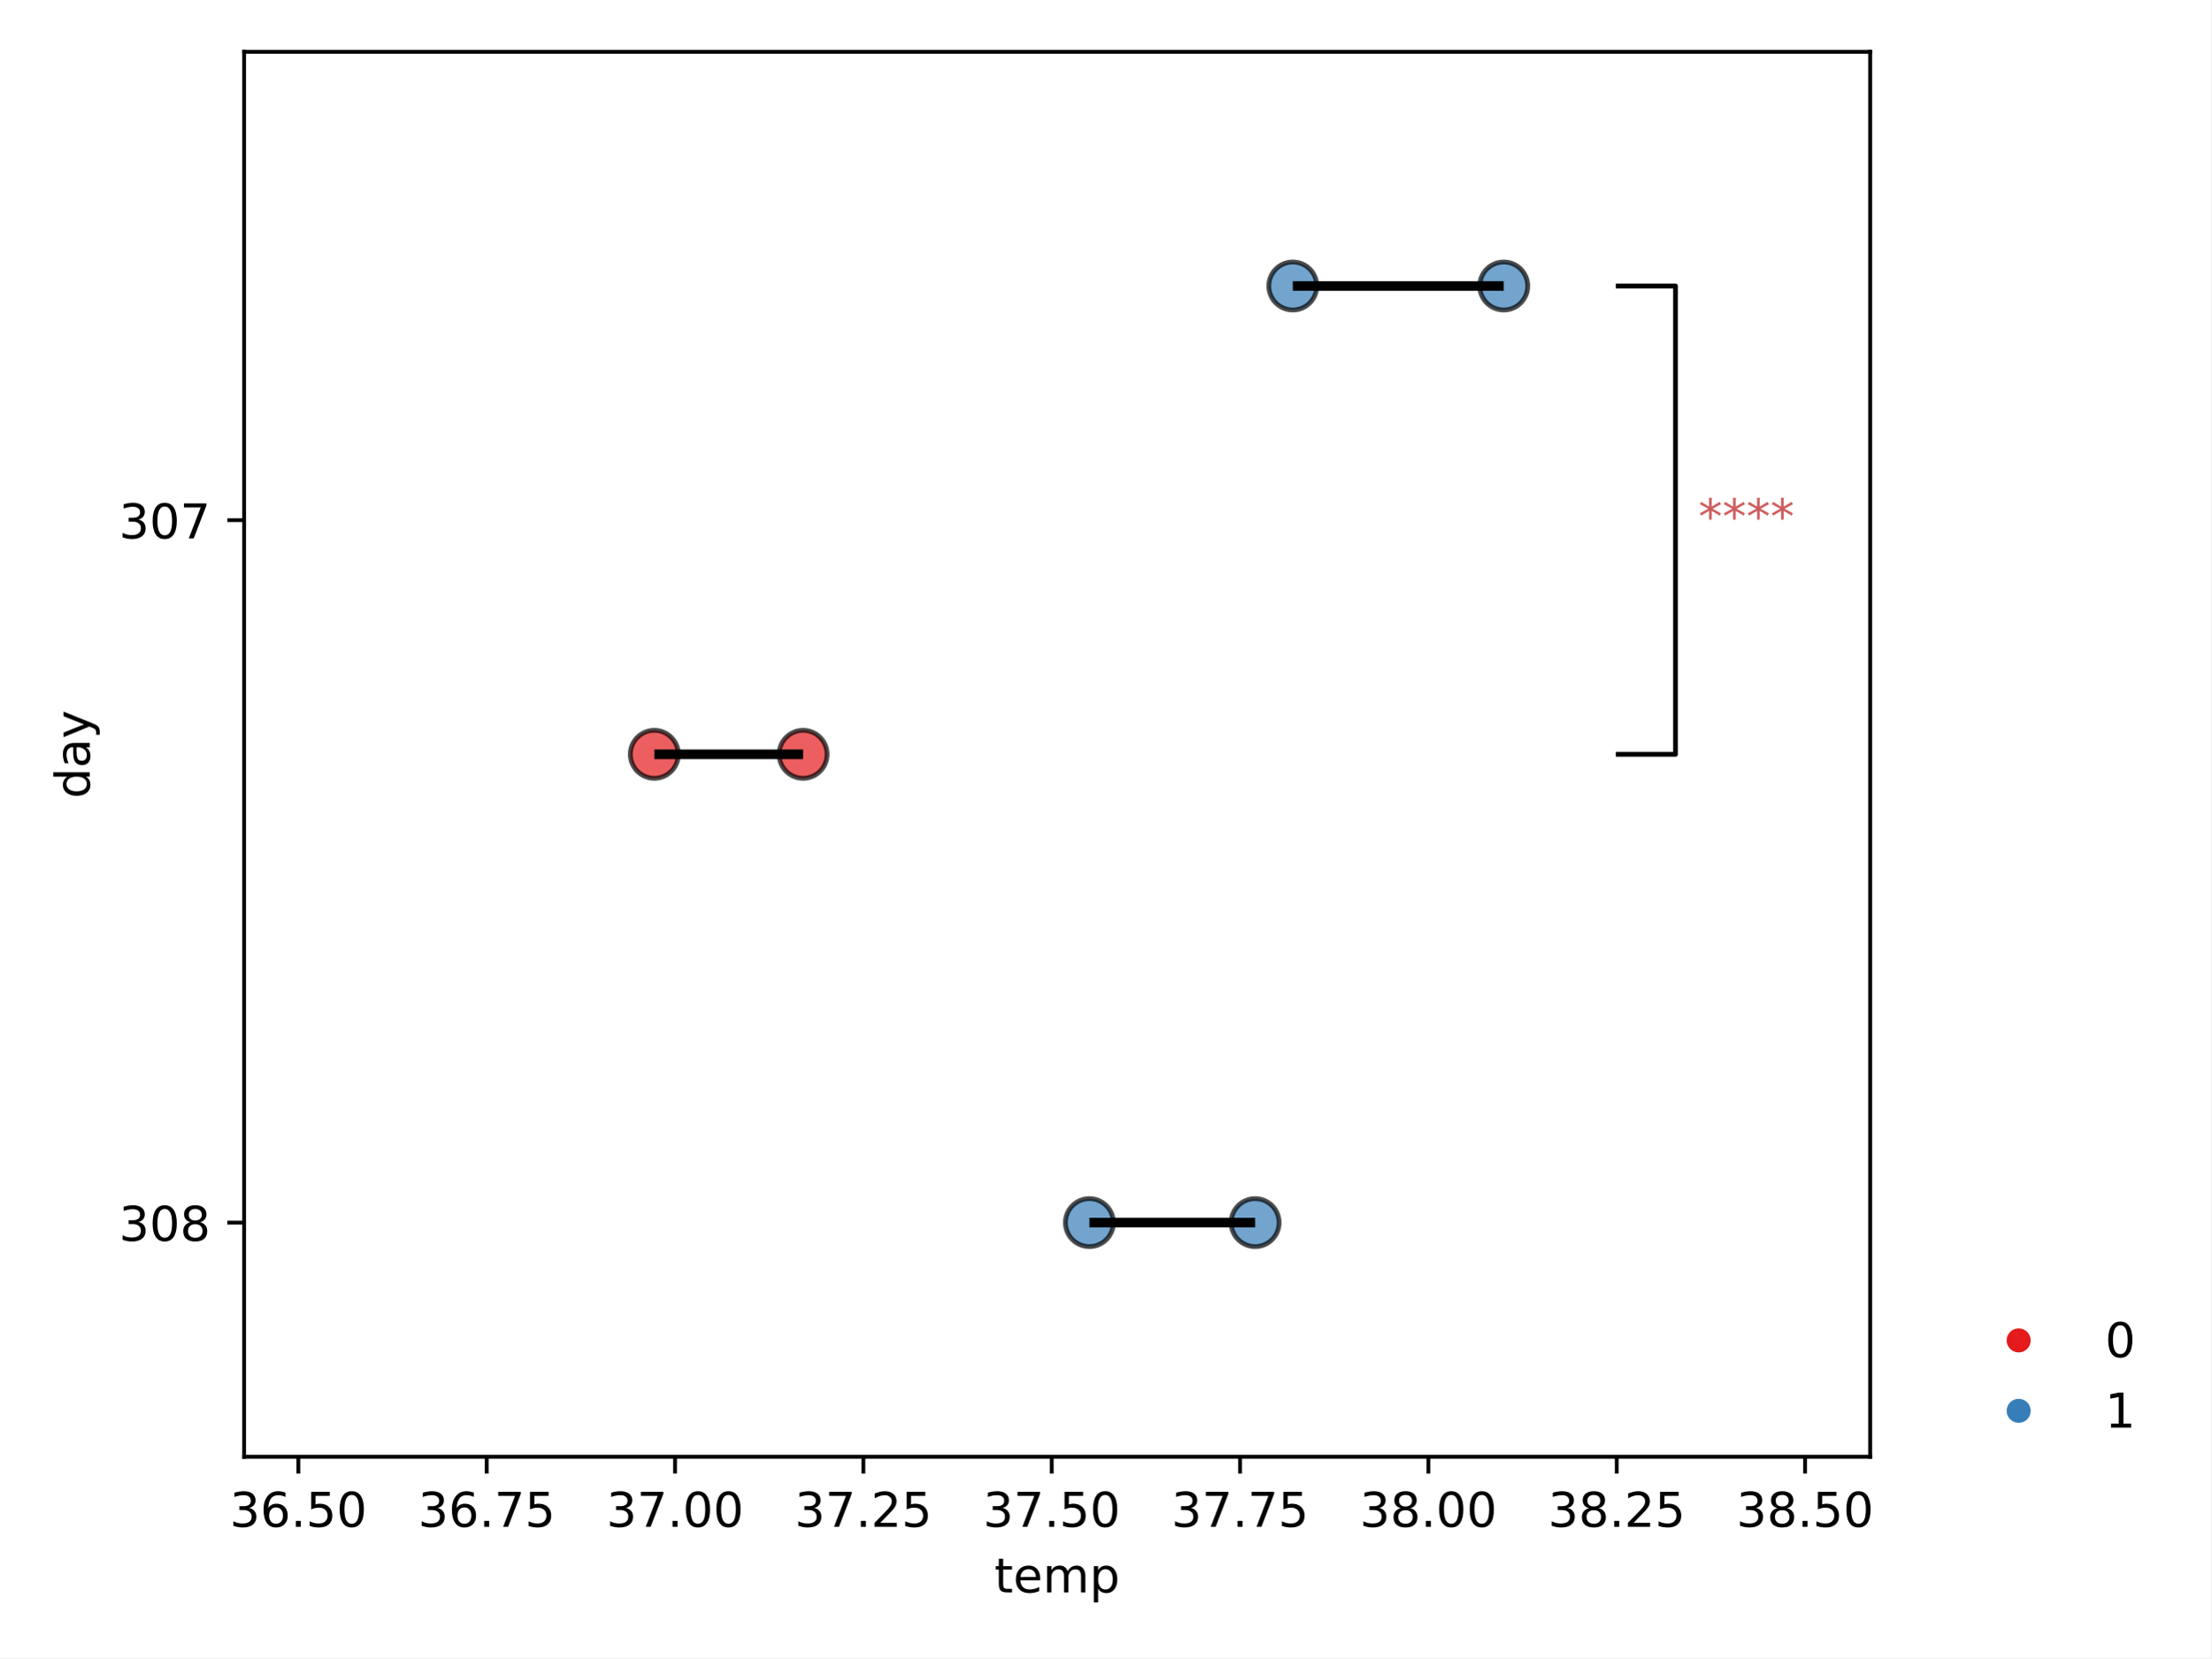
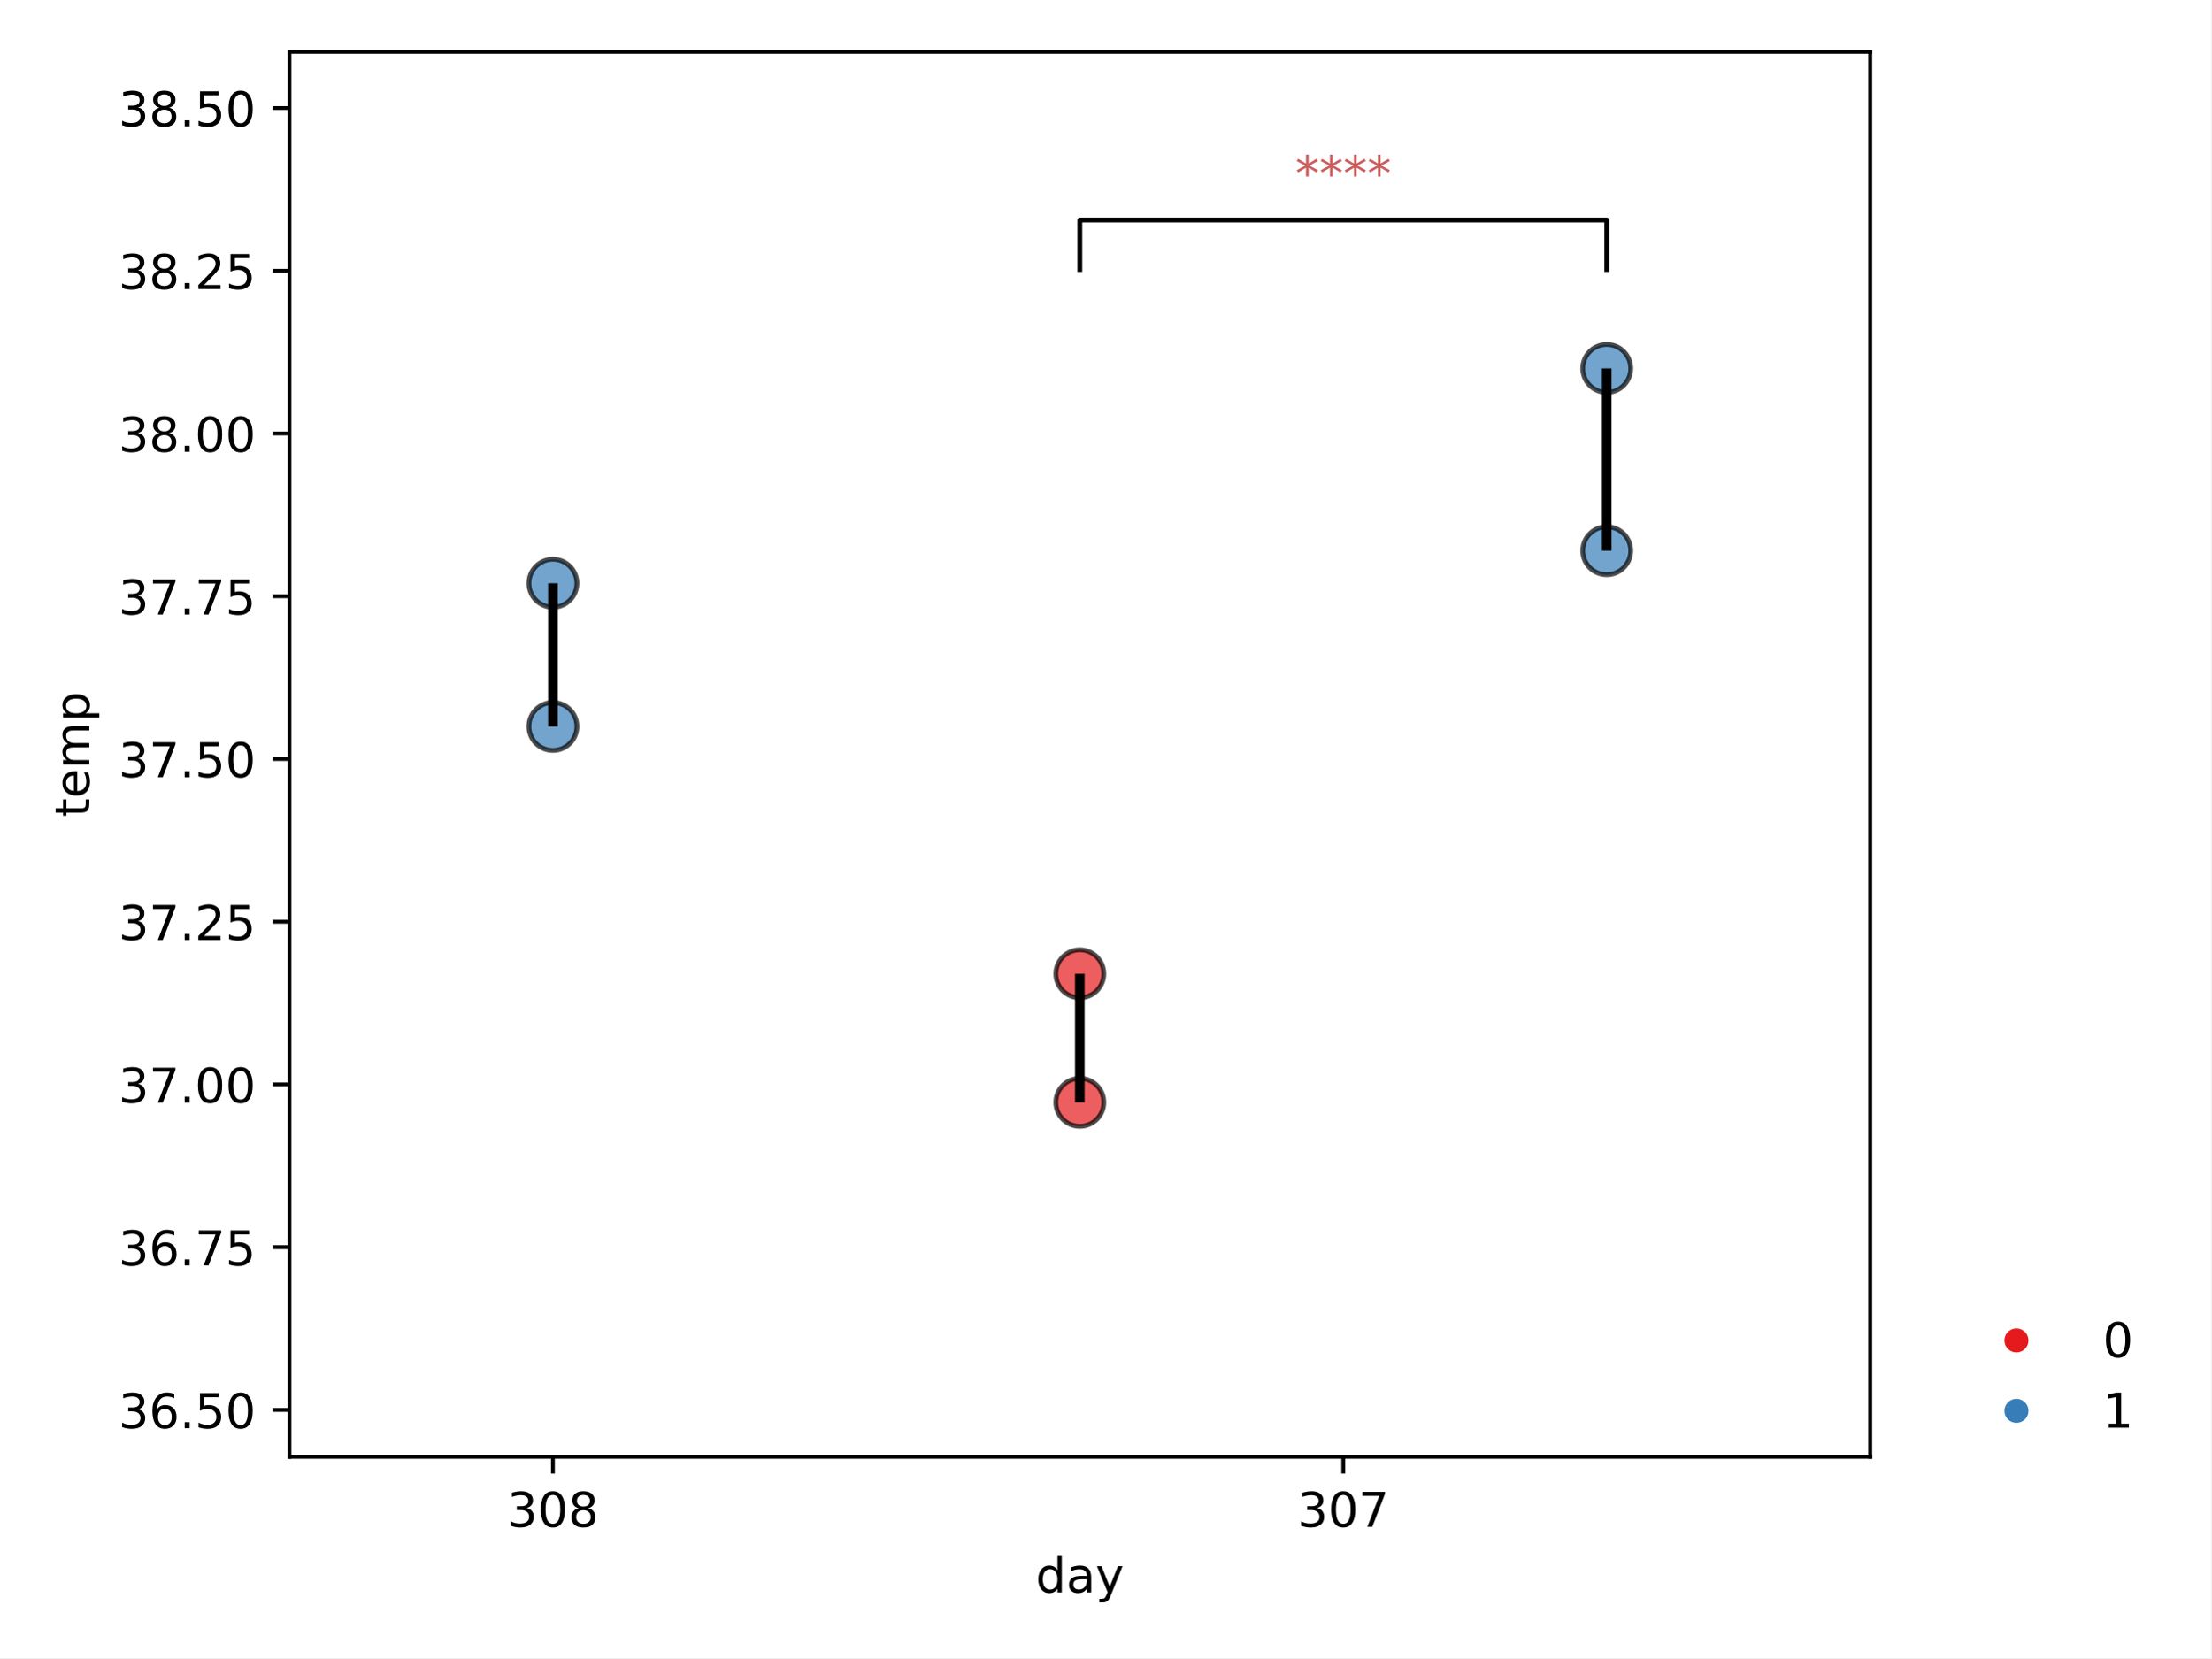
<svg xmlns="http://www.w3.org/2000/svg" xmlns:xlink="http://www.w3.org/1999/xlink" height="345.6pt" version="1.1" viewBox="0 0 460.8 345.6" width="460.8pt">
  <defs>
    <style type="text/css">
*{stroke-linecap:butt;stroke-linejoin:round;}
  </style>
  </defs>
  <g id="figure_1">
    <g id="patch_1">
      <path d="M 0 345.6  L 460.8 345.6  L 460.8 0  L 0 0  z " style="fill:#ffffff;" />
    </g>
    <g id="axes_1">
      <g id="patch_2">
-         <path d="M 50.87 303.64  L 389.754 303.64  L 389.754 10.8  L 50.87 10.8  z " style="fill:#ffffff;" />
+         <path d="M 60.32 303.64  L 389.754 303.64  L 389.754 10.8  L 60.32 10.8  z " style="fill:#ffffff;" />
      </g>
      <g id="PathCollection_1">
        <defs>
-           <path d="M 0 5  C 1.326 5 2.598 4.473 3.536 3.536  C 4.473 2.598 5 1.326 5 0  C 5 -1.326 4.473 -2.598 3.536 -3.536  C 2.598 -4.473 1.326 -5 0 -5  C -1.326 -5 -2.598 -4.473 -3.536 -3.536  C -4.473 -2.598 -5 -1.326 -5 0  C -5 1.326 -4.473 2.598 -3.536 3.536  C -2.598 4.473 -1.326 5 0 5  z " id="med063647b5" style="stroke:#000000;stroke-opacity:0.7;" />
+           <path d="M 0 5  C 1.326 5 2.598 4.473 3.536 3.536  C 4.473 2.598 5 1.326 5 0  C 5 -1.326 4.473 -2.598 3.536 -3.536  C 2.598 -4.473 1.326 -5 0 -5  C -1.326 -5 -2.598 -4.473 -3.536 -3.536  C -4.473 -2.598 -5 -1.326 -5 0  C -5 1.326 -4.473 2.598 -3.536 3.536  C -2.598 4.473 -1.326 5 0 5  z " id="m958112ba16" style="stroke:#000000;stroke-opacity:0.7;" />
        </defs>
-         <g clip-path="url(#pe15fc18f27)">
-           <use style="fill:#377eb8;fill-opacity:0.7;stroke:#000000;stroke-opacity:0.7;" x="227.032" xlink:href="#med063647b5" y="254.833" />
-           <use style="fill:#377eb8;fill-opacity:0.7;stroke:#000000;stroke-opacity:0.7;" x="261.573" xlink:href="#med063647b5" y="254.833" />
+         <g clip-path="url(#pb9cfec7d5b)">
+           <use style="fill:#377eb8;fill-opacity:0.7;stroke:#000000;stroke-opacity:0.7;" x="115.226" xlink:href="#m958112ba16" y="151.413" />
+           <use style="fill:#377eb8;fill-opacity:0.7;stroke:#000000;stroke-opacity:0.7;" x="115.226" xlink:href="#m958112ba16" y="121.565" />
        </g>
      </g>
      <g id="PathCollection_2">
        <defs>
-           <path d="M 0 5  C 1.326 5 2.598 4.473 3.536 3.536  C 4.473 2.598 5 1.326 5 0  C 5 -1.326 4.473 -2.598 3.536 -3.536  C 2.598 -4.473 1.326 -5 0 -5  C -1.326 -5 -2.598 -4.473 -3.536 -3.536  C -4.473 -2.598 -5 -1.326 -5 0  C -5 1.326 -4.473 2.598 -3.536 3.536  C -2.598 4.473 -1.326 5 0 5  z " id="m98898ef5e6" style="stroke:#000000;stroke-opacity:0.7;" />
+           <path d="M 0 5  C 1.326 5 2.598 4.473 3.536 3.536  C 4.473 2.598 5 1.326 5 0  C 5 -1.326 4.473 -2.598 3.536 -3.536  C 2.598 -4.473 1.326 -5 0 -5  C -1.326 -5 -2.598 -4.473 -3.536 -3.536  C -4.473 -2.598 -5 -1.326 -5 0  C -5 1.326 -4.473 2.598 -3.536 3.536  C -2.598 4.473 -1.326 5 0 5  z " id="m46ec43bc1a" style="stroke:#000000;stroke-opacity:0.7;" />
        </defs>
-         <g clip-path="url(#pe15fc18f27)">
-           <use style="fill:#e41a1c;fill-opacity:0.7;stroke:#000000;stroke-opacity:0.7;" x="136.36" xlink:href="#m98898ef5e6" y="157.22" />
-           <use style="fill:#e41a1c;fill-opacity:0.7;stroke:#000000;stroke-opacity:0.7;" x="167.369" xlink:href="#m98898ef5e6" y="157.22" />
+         <g clip-path="url(#pb9cfec7d5b)">
+           <use style="fill:#e41a1c;fill-opacity:0.7;stroke:#000000;stroke-opacity:0.7;" x="225.037" xlink:href="#m46ec43bc1a" y="229.765" />
+           <use style="fill:#e41a1c;fill-opacity:0.7;stroke:#000000;stroke-opacity:0.7;" x="225.037" xlink:href="#m46ec43bc1a" y="202.969" />
        </g>
      </g>
      <g id="PathCollection_3">
-         <g clip-path="url(#pe15fc18f27)">
-           <use style="fill:#377eb8;fill-opacity:0.7;stroke:#000000;stroke-opacity:0.7;" x="269.424" xlink:href="#med063647b5" y="59.607" />
-           <use style="fill:#377eb8;fill-opacity:0.7;stroke:#000000;stroke-opacity:0.7;" x="313.386" xlink:href="#med063647b5" y="59.607" />
+         <g clip-path="url(#pb9cfec7d5b)">
+           <use style="fill:#377eb8;fill-opacity:0.7;stroke:#000000;stroke-opacity:0.7;" x="334.848" xlink:href="#m958112ba16" y="114.781" />
+           <use style="fill:#377eb8;fill-opacity:0.7;stroke:#000000;stroke-opacity:0.7;" x="334.848" xlink:href="#m958112ba16" y="76.792" />
        </g>
      </g>
      <g id="matplotlib.axis_1">
        <g id="xtick_1">
          <g id="line2d_1">
            <defs>
-               <path d="M 0 0  L 0 3.5  " id="mba61907aed" style="stroke:#000000;stroke-width:0.8;" />
-             </defs>
-             <g>
-               <use style="stroke:#000000;stroke-width:0.8;" x="62.175" xlink:href="#mba61907aed" y="303.64" />
+               <path d="M 0 0  L 0 3.5  " id="m22cdd08fc4" style="stroke:#000000;stroke-width:0.8;" />
+             </defs>
+             <g>
+               <use style="stroke:#000000;stroke-width:0.8;" x="115.226" xlink:href="#m22cdd08fc4" y="303.64" />
            </g>
          </g>
          <g id="text_1">
            <defs>
              <path d="M 40.578 39.312  Q 47.656 37.797 51.625 33  Q 55.609 28.219 55.609 21.188  Q 55.609 10.406 48.188 4.484  Q 40.766 -1.422 27.094 -1.422  Q 22.516 -1.422 17.656 -0.516  Q 12.797 0.391 7.625 2.203  L 7.625 11.719  Q 11.719 9.328 16.594 8.109  Q 21.484 6.891 26.812 6.891  Q 36.078 6.891 40.938 10.547  Q 45.797 14.203 45.797 21.188  Q 45.797 27.641 41.281 31.266  Q 36.766 34.906 28.719 34.906  L 20.219 34.906  L 20.219 43.016  L 29.109 43.016  Q 36.375 43.016 40.234 45.922  Q 44.094 48.828 44.094 54.297  Q 44.094 59.906 40.109 62.906  Q 36.141 65.922 28.719 65.922  Q 24.656 65.922 20.016 65.031  Q 15.375 64.156 9.812 62.312  L 9.812 71.094  Q 15.438 72.656 20.344 73.438  Q 25.25 74.219 29.594 74.219  Q 40.828 74.219 47.359 69.109  Q 53.906 64.016 53.906 55.328  Q 53.906 49.266 50.438 45.094  Q 46.969 40.922 40.578 39.312  z " id="DejaVuSans-51" />
+               <path d="M 31.781 66.406  Q 24.172 66.406 20.328 58.906  Q 16.5 51.422 16.5 36.375  Q 16.5 21.391 20.328 13.891  Q 24.172 6.391 31.781 6.391  Q 39.453 6.391 43.281 13.891  Q 47.125 21.391 47.125 36.375  Q 47.125 51.422 43.281 58.906  Q 39.453 66.406 31.781 66.406  z M 31.781 74.219  Q 44.047 74.219 50.516 64.516  Q 56.984 54.828 56.984 36.375  Q 56.984 17.969 50.516 8.266  Q 44.047 -1.422 31.781 -1.422  Q 19.531 -1.422 13.062 8.266  Q 6.594 17.969 6.594 36.375  Q 6.594 54.828 13.062 64.516  Q 19.531 74.219 31.781 74.219  z " id="DejaVuSans-48" />
+               <path d="M 31.781 34.625  Q 24.75 34.625 20.719 30.859  Q 16.703 27.094 16.703 20.516  Q 16.703 13.922 20.719 10.156  Q 24.75 6.391 31.781 6.391  Q 38.812 6.391 42.859 10.172  Q 46.922 13.969 46.922 20.516  Q 46.922 27.094 42.891 30.859  Q 38.875 34.625 31.781 34.625  z M 21.922 38.812  Q 15.578 40.375 12.031 44.719  Q 8.5 49.078 8.5 55.328  Q 8.5 64.062 14.719 69.141  Q 20.953 74.219 31.781 74.219  Q 42.672 74.219 48.875 69.141  Q 55.078 64.062 55.078 55.328  Q 55.078 49.078 51.531 44.719  Q 48 40.375 41.703 38.812  Q 48.828 37.156 52.797 32.312  Q 56.781 27.484 56.781 20.516  Q 56.781 9.906 50.312 4.234  Q 43.844 -1.422 31.781 -1.422  Q 19.734 -1.422 13.25 4.234  Q 6.781 9.906 6.781 20.516  Q 6.781 27.484 10.781 32.312  Q 14.797 37.156 21.922 38.812  z M 18.312 54.391  Q 18.312 48.734 21.844 45.562  Q 25.391 42.391 31.781 42.391  Q 38.141 42.391 41.719 45.562  Q 45.312 48.734 45.312 54.391  Q 45.312 60.062 41.719 63.234  Q 38.141 66.406 31.781 66.406  Q 25.391 66.406 21.844 63.234  Q 18.312 60.062 18.312 54.391  z " id="DejaVuSans-56" />
+             </defs>
+             <g transform="translate(105.6819 318.2384)scale(0.1 -0.1)">
+               <use xlink:href="#DejaVuSans-51" />
+               <use x="63.623" xlink:href="#DejaVuSans-48" />
+               <use x="127.246" xlink:href="#DejaVuSans-56" />
+             </g>
+           </g>
+         </g>
+         <g id="xtick_2">
+           <g id="line2d_2">
+             <g>
+               <use style="stroke:#000000;stroke-width:0.8;" x="279.943" xlink:href="#m22cdd08fc4" y="303.64" />
+             </g>
+           </g>
+           <g id="text_2">
+             <defs>
+               <path d="M 8.203 72.906  L 55.078 72.906  L 55.078 68.703  L 28.609 0  L 18.312 0  L 43.219 64.594  L 8.203 64.594  z " id="DejaVuSans-55" />
+             </defs>
+             <g transform="translate(270.3989 318.2384)scale(0.1 -0.1)">
+               <use xlink:href="#DejaVuSans-51" />
+               <use x="63.623" xlink:href="#DejaVuSans-48" />
+               <use x="127.246" xlink:href="#DejaVuSans-55" />
+             </g>
+           </g>
+         </g>
+         <g id="text_3">
+           <defs>
+             <path d="M 45.406 46.391  L 45.406 75.984  L 54.391 75.984  L 54.391 0  L 45.406 0  L 45.406 8.203  Q 42.578 3.328 38.25 0.953  Q 33.938 -1.422 27.875 -1.422  Q 17.969 -1.422 11.734 6.484  Q 5.516 14.406 5.516 27.297  Q 5.516 40.188 11.734 48.094  Q 17.969 56 27.875 56  Q 33.938 56 38.25 53.625  Q 42.578 51.266 45.406 46.391  z M 14.797 27.297  Q 14.797 17.391 18.875 11.75  Q 22.953 6.109 30.078 6.109  Q 37.203 6.109 41.297 11.75  Q 45.406 17.391 45.406 27.297  Q 45.406 37.203 41.297 42.844  Q 37.203 48.484 30.078 48.484  Q 22.953 48.484 18.875 42.844  Q 14.797 37.203 14.797 27.297  z " id="DejaVuSans-100" />
+             <path d="M 34.281 27.484  Q 23.391 27.484 19.188 25  Q 14.984 22.516 14.984 16.5  Q 14.984 11.719 18.141 8.906  Q 21.297 6.109 26.703 6.109  Q 34.188 6.109 38.703 11.406  Q 43.219 16.703 43.219 25.484  L 43.219 27.484  z M 52.203 31.203  L 52.203 0  L 43.219 0  L 43.219 8.297  Q 40.141 3.328 35.547 0.953  Q 30.953 -1.422 24.312 -1.422  Q 15.922 -1.422 10.953 3.297  Q 6 8.016 6 15.922  Q 6 25.141 12.172 29.828  Q 18.359 34.516 30.609 34.516  L 43.219 34.516  L 43.219 35.406  Q 43.219 41.609 39.141 45  Q 35.062 48.391 27.688 48.391  Q 23 48.391 18.547 47.266  Q 14.109 46.141 10.016 43.891  L 10.016 52.203  Q 14.938 54.109 19.578 55.047  Q 24.219 56 28.609 56  Q 40.484 56 46.344 49.844  Q 52.203 43.703 52.203 31.203  z " id="DejaVuSans-97" />
+             <path d="M 32.172 -5.078  Q 28.375 -14.844 24.75 -17.812  Q 21.141 -20.797 15.094 -20.797  L 7.906 -20.797  L 7.906 -13.281  L 13.188 -13.281  Q 16.891 -13.281 18.938 -11.516  Q 21 -9.766 23.484 -3.219  L 25.094 0.875  L 2.984 54.688  L 12.5 54.688  L 29.594 11.922  L 46.688 54.688  L 56.203 54.688  z " id="DejaVuSans-121" />
+           </defs>
+           <g transform="translate(215.8393 331.9166)scale(0.1 -0.1)">
+             <use xlink:href="#DejaVuSans-100" />
+             <use x="63.477" xlink:href="#DejaVuSans-97" />
+             <use x="124.756" xlink:href="#DejaVuSans-121" />
+           </g>
+         </g>
+       </g>
+       <g id="matplotlib.axis_2">
+         <g id="ytick_1">
+           <g id="line2d_3">
+             <defs>
+               <path d="M 0 0  L -3.5 0  " id="m4ba5d4bd93" style="stroke:#000000;stroke-width:0.8;" />
+             </defs>
+             <g>
+               <use style="stroke:#000000;stroke-width:0.8;" x="60.32" xlink:href="#m4ba5d4bd93" y="293.871" />
+             </g>
+           </g>
+           <g id="text_4">
+             <defs>
              <path d="M 33.016 40.375  Q 26.375 40.375 22.484 35.828  Q 18.609 31.297 18.609 23.391  Q 18.609 15.531 22.484 10.953  Q 26.375 6.391 33.016 6.391  Q 39.656 6.391 43.531 10.953  Q 47.406 15.531 47.406 23.391  Q 47.406 31.297 43.531 35.828  Q 39.656 40.375 33.016 40.375  z M 52.594 71.297  L 52.594 62.312  Q 48.875 64.062 45.094 64.984  Q 41.312 65.922 37.594 65.922  Q 27.828 65.922 22.672 59.328  Q 17.531 52.734 16.797 39.406  Q 19.672 43.656 24.016 45.922  Q 28.375 48.188 33.594 48.188  Q 44.578 48.188 50.953 41.516  Q 57.328 34.859 57.328 23.391  Q 57.328 12.156 50.688 5.359  Q 44.047 -1.422 33.016 -1.422  Q 20.359 -1.422 13.672 8.266  Q 6.984 17.969 6.984 36.375  Q 6.984 53.656 15.188 63.938  Q 23.391 74.219 37.203 74.219  Q 40.922 74.219 44.703 73.484  Q 48.484 72.75 52.594 71.297  z " id="DejaVuSans-54" />
              <path d="M 10.688 12.406  L 21 12.406  L 21 0  L 10.688 0  z " id="DejaVuSans-46" />
              <path d="M 10.797 72.906  L 49.516 72.906  L 49.516 64.594  L 19.828 64.594  L 19.828 46.734  Q 21.969 47.469 24.109 47.828  Q 26.266 48.188 28.422 48.188  Q 40.625 48.188 47.75 41.5  Q 54.891 34.812 54.891 23.391  Q 54.891 11.625 47.562 5.094  Q 40.234 -1.422 26.906 -1.422  Q 22.312 -1.422 17.547 -0.641  Q 12.797 0.141 7.719 1.703  L 7.719 11.625  Q 12.109 9.234 16.797 8.062  Q 21.484 6.891 26.703 6.891  Q 35.156 6.891 40.078 11.328  Q 45.016 15.766 45.016 23.391  Q 45.016 31 40.078 35.438  Q 35.156 39.891 26.703 39.891  Q 22.75 39.891 18.812 39.016  Q 14.891 38.141 10.797 36.281  z " id="DejaVuSans-53" />
-               <path d="M 31.781 66.406  Q 24.172 66.406 20.328 58.906  Q 16.5 51.422 16.5 36.375  Q 16.5 21.391 20.328 13.891  Q 24.172 6.391 31.781 6.391  Q 39.453 6.391 43.281 13.891  Q 47.125 21.391 47.125 36.375  Q 47.125 51.422 43.281 58.906  Q 39.453 66.406 31.781 66.406  z M 31.781 74.219  Q 44.047 74.219 50.516 64.516  Q 56.984 54.828 56.984 36.375  Q 56.984 17.969 50.516 8.266  Q 44.047 -1.422 31.781 -1.422  Q 19.531 -1.422 13.062 8.266  Q 6.594 17.969 6.594 36.375  Q 6.594 54.828 13.062 64.516  Q 19.531 74.219 31.781 74.219  z " id="DejaVuSans-48" />
-             </defs>
-             <g transform="translate(47.86044 318.2384)scale(0.1 -0.1)">
+             </defs>
+             <g transform="translate(24.69187 297.6706)scale(0.1 -0.1)">
              <use xlink:href="#DejaVuSans-51" />
              <use x="63.623" xlink:href="#DejaVuSans-54" />
              <use x="127.246" xlink:href="#DejaVuSans-46" />
              <use x="159.033" xlink:href="#DejaVuSans-53" />
              <use x="222.656" xlink:href="#DejaVuSans-48" />
            </g>
          </g>
        </g>
-         <g id="xtick_2">
-           <g id="line2d_2">
-             <g>
-               <use style="stroke:#000000;stroke-width:0.8;" x="101.426" xlink:href="#mba61907aed" y="303.64" />
-             </g>
-           </g>
-           <g id="text_2">
-             <defs>
-               <path d="M 8.203 72.906  L 55.078 72.906  L 55.078 68.703  L 28.609 0  L 18.312 0  L 43.219 64.594  L 8.203 64.594  z " id="DejaVuSans-55" />
-             </defs>
-             <g transform="translate(87.11221 318.2384)scale(0.1 -0.1)">
+         <g id="ytick_2">
+           <g id="line2d_4">
+             <g>
+               <use style="stroke:#000000;stroke-width:0.8;" x="60.32" xlink:href="#m4ba5d4bd93" y="259.953" />
+             </g>
+           </g>
+           <g id="text_5">
+             <g transform="translate(24.69187 263.752)scale(0.1 -0.1)">
              <use xlink:href="#DejaVuSans-51" />
              <use x="63.623" xlink:href="#DejaVuSans-54" />
              <use x="127.246" xlink:href="#DejaVuSans-46" />
              <use x="159.033" xlink:href="#DejaVuSans-55" />
              <use x="222.656" xlink:href="#DejaVuSans-53" />
            </g>
          </g>
        </g>
-         <g id="xtick_3">
-           <g id="line2d_3">
-             <g>
-               <use style="stroke:#000000;stroke-width:0.8;" x="140.678" xlink:href="#mba61907aed" y="303.64" />
-             </g>
-           </g>
-           <g id="text_3">
-             <g transform="translate(126.364 318.2384)scale(0.1 -0.1)">
+         <g id="ytick_3">
+           <g id="line2d_5">
+             <g>
+               <use style="stroke:#000000;stroke-width:0.8;" x="60.32" xlink:href="#m4ba5d4bd93" y="226.034" />
+             </g>
+           </g>
+           <g id="text_6">
+             <g transform="translate(24.69187 229.8334)scale(0.1 -0.1)">
              <use xlink:href="#DejaVuSans-51" />
              <use x="63.623" xlink:href="#DejaVuSans-55" />
              <use x="127.246" xlink:href="#DejaVuSans-46" />
              <use x="159.033" xlink:href="#DejaVuSans-48" />
              <use x="222.656" xlink:href="#DejaVuSans-48" />
            </g>
          </g>
        </g>
-         <g id="xtick_4">
-           <g id="line2d_4">
-             <g>
-               <use style="stroke:#000000;stroke-width:0.8;" x="179.93" xlink:href="#mba61907aed" y="303.64" />
-             </g>
-           </g>
-           <g id="text_4">
+         <g id="ytick_4">
+           <g id="line2d_6">
+             <g>
+               <use style="stroke:#000000;stroke-width:0.8;" x="60.32" xlink:href="#m4ba5d4bd93" y="192.115" />
+             </g>
+           </g>
+           <g id="text_7">
            <defs>
              <path d="M 19.188 8.297  L 53.609 8.297  L 53.609 0  L 7.328 0  L 7.328 8.297  Q 12.938 14.109 22.625 23.891  Q 32.328 33.688 34.812 36.531  Q 39.547 41.844 41.422 45.531  Q 43.312 49.219 43.312 52.781  Q 43.312 58.594 39.234 62.25  Q 35.156 65.922 28.609 65.922  Q 23.969 65.922 18.812 64.312  Q 13.672 62.703 7.812 59.422  L 7.812 69.391  Q 13.766 71.781 18.938 73  Q 24.125 74.219 28.422 74.219  Q 39.75 74.219 46.484 68.547  Q 53.219 62.891 53.219 53.422  Q 53.219 48.922 51.531 44.891  Q 49.859 40.875 45.406 35.406  Q 44.188 33.984 37.641 27.219  Q 31.109 20.453 19.188 8.297  z " id="DejaVuSans-50" />
            </defs>
-             <g transform="translate(165.6157 318.2384)scale(0.1 -0.1)">
+             <g transform="translate(24.69187 195.9147)scale(0.1 -0.1)">
              <use xlink:href="#DejaVuSans-51" />
              <use x="63.623" xlink:href="#DejaVuSans-55" />
              <use x="127.246" xlink:href="#DejaVuSans-46" />
              <use x="159.033" xlink:href="#DejaVuSans-50" />
              <use x="222.656" xlink:href="#DejaVuSans-53" />
            </g>
          </g>
        </g>
-         <g id="xtick_5">
-           <g id="line2d_5">
-             <g>
-               <use style="stroke:#000000;stroke-width:0.8;" x="219.182" xlink:href="#mba61907aed" y="303.64" />
-             </g>
-           </g>
-           <g id="text_5">
-             <g transform="translate(204.8675 318.2384)scale(0.1 -0.1)">
+         <g id="ytick_5">
+           <g id="line2d_7">
+             <g>
+               <use style="stroke:#000000;stroke-width:0.8;" x="60.32" xlink:href="#m4ba5d4bd93" y="158.197" />
+             </g>
+           </g>
+           <g id="text_8">
+             <g transform="translate(24.69187 161.9961)scale(0.1 -0.1)">
              <use xlink:href="#DejaVuSans-51" />
              <use x="63.623" xlink:href="#DejaVuSans-55" />
              <use x="127.246" xlink:href="#DejaVuSans-46" />
              <use x="159.033" xlink:href="#DejaVuSans-53" />
              <use x="222.656" xlink:href="#DejaVuSans-48" />
            </g>
          </g>
        </g>
-         <g id="xtick_6">
-           <g id="line2d_6">
-             <g>
-               <use style="stroke:#000000;stroke-width:0.8;" x="258.433" xlink:href="#mba61907aed" y="303.64" />
-             </g>
-           </g>
-           <g id="text_6">
-             <g transform="translate(244.1192 318.2384)scale(0.1 -0.1)">
+         <g id="ytick_6">
+           <g id="line2d_8">
+             <g>
+               <use style="stroke:#000000;stroke-width:0.8;" x="60.32" xlink:href="#m4ba5d4bd93" y="124.278" />
+             </g>
+           </g>
+           <g id="text_9">
+             <g transform="translate(24.69187 128.0774)scale(0.1 -0.1)">
              <use xlink:href="#DejaVuSans-51" />
              <use x="63.623" xlink:href="#DejaVuSans-55" />
              <use x="127.246" xlink:href="#DejaVuSans-46" />
              <use x="159.033" xlink:href="#DejaVuSans-55" />
              <use x="222.656" xlink:href="#DejaVuSans-53" />
            </g>
          </g>
        </g>
-         <g id="xtick_7">
-           <g id="line2d_7">
-             <g>
-               <use style="stroke:#000000;stroke-width:0.8;" x="297.685" xlink:href="#mba61907aed" y="303.64" />
-             </g>
-           </g>
-           <g id="text_7">
-             <defs>
-               <path d="M 31.781 34.625  Q 24.75 34.625 20.719 30.859  Q 16.703 27.094 16.703 20.516  Q 16.703 13.922 20.719 10.156  Q 24.75 6.391 31.781 6.391  Q 38.812 6.391 42.859 10.172  Q 46.922 13.969 46.922 20.516  Q 46.922 27.094 42.891 30.859  Q 38.875 34.625 31.781 34.625  z M 21.922 38.812  Q 15.578 40.375 12.031 44.719  Q 8.5 49.078 8.5 55.328  Q 8.5 64.062 14.719 69.141  Q 20.953 74.219 31.781 74.219  Q 42.672 74.219 48.875 69.141  Q 55.078 64.062 55.078 55.328  Q 55.078 49.078 51.531 44.719  Q 48 40.375 41.703 38.812  Q 48.828 37.156 52.797 32.312  Q 56.781 27.484 56.781 20.516  Q 56.781 9.906 50.312 4.234  Q 43.844 -1.422 31.781 -1.422  Q 19.734 -1.422 13.25 4.234  Q 6.781 9.906 6.781 20.516  Q 6.781 27.484 10.781 32.312  Q 14.797 37.156 21.922 38.812  z M 18.312 54.391  Q 18.312 48.734 21.844 45.562  Q 25.391 42.391 31.781 42.391  Q 38.141 42.391 41.719 45.562  Q 45.312 48.734 45.312 54.391  Q 45.312 60.062 41.719 63.234  Q 38.141 66.406 31.781 66.406  Q 25.391 66.406 21.844 63.234  Q 18.312 60.062 18.312 54.391  z " id="DejaVuSans-56" />
-             </defs>
-             <g transform="translate(283.371 318.2384)scale(0.1 -0.1)">
+         <g id="ytick_7">
+           <g id="line2d_9">
+             <g>
+               <use style="stroke:#000000;stroke-width:0.8;" x="60.32" xlink:href="#m4ba5d4bd93" y="90.36" />
+             </g>
+           </g>
+           <g id="text_10">
+             <g transform="translate(24.69187 94.15879)scale(0.1 -0.1)">
              <use xlink:href="#DejaVuSans-51" />
              <use x="63.623" xlink:href="#DejaVuSans-56" />
              <use x="127.246" xlink:href="#DejaVuSans-46" />
              <use x="159.033" xlink:href="#DejaVuSans-48" />
              <use x="222.656" xlink:href="#DejaVuSans-48" />
            </g>
          </g>
        </g>
-         <g id="xtick_8">
-           <g id="line2d_8">
-             <g>
-               <use style="stroke:#000000;stroke-width:0.8;" x="336.937" xlink:href="#mba61907aed" y="303.64" />
-             </g>
-           </g>
-           <g id="text_8">
-             <g transform="translate(322.6228 318.2384)scale(0.1 -0.1)">
+         <g id="ytick_8">
+           <g id="line2d_10">
+             <g>
+               <use style="stroke:#000000;stroke-width:0.8;" x="60.32" xlink:href="#m4ba5d4bd93" y="56.441" />
+             </g>
+           </g>
+           <g id="text_11">
+             <g transform="translate(24.69187 60.24014)scale(0.1 -0.1)">
              <use xlink:href="#DejaVuSans-51" />
              <use x="63.623" xlink:href="#DejaVuSans-56" />
              <use x="127.246" xlink:href="#DejaVuSans-46" />
              <use x="159.033" xlink:href="#DejaVuSans-50" />
              <use x="222.656" xlink:href="#DejaVuSans-53" />
            </g>
          </g>
        </g>
-         <g id="xtick_9">
-           <g id="line2d_9">
-             <g>
-               <use style="stroke:#000000;stroke-width:0.8;" x="376.189" xlink:href="#mba61907aed" y="303.64" />
-             </g>
-           </g>
-           <g id="text_9">
-             <g transform="translate(361.8745 318.2384)scale(0.1 -0.1)">
+         <g id="ytick_9">
+           <g id="line2d_11">
+             <g>
+               <use style="stroke:#000000;stroke-width:0.8;" x="60.32" xlink:href="#m4ba5d4bd93" y="22.522" />
+             </g>
+           </g>
+           <g id="text_12">
+             <g transform="translate(24.69187 26.3215)scale(0.1 -0.1)">
              <use xlink:href="#DejaVuSans-51" />
              <use x="63.623" xlink:href="#DejaVuSans-56" />
              <use x="127.246" xlink:href="#DejaVuSans-46" />
              <use x="159.033" xlink:href="#DejaVuSans-53" />
              <use x="222.656" xlink:href="#DejaVuSans-48" />
            </g>
          </g>
        </g>
-         <g id="text_10">
+         <g id="text_13">
          <defs>
            <path d="M 18.312 70.219  L 18.312 54.688  L 36.812 54.688  L 36.812 47.703  L 18.312 47.703  L 18.312 18.016  Q 18.312 11.328 20.141 9.422  Q 21.969 7.516 27.594 7.516  L 36.812 7.516  L 36.812 0  L 27.594 0  Q 17.188 0 13.234 3.875  Q 9.281 7.766 9.281 18.016  L 9.281 47.703  L 2.688 47.703  L 2.688 54.688  L 9.281 54.688  L 9.281 70.219  z " id="DejaVuSans-116" />
            <path d="M 56.203 29.594  L 56.203 25.203  L 14.891 25.203  Q 15.484 15.922 20.484 11.062  Q 25.484 6.203 34.422 6.203  Q 39.594 6.203 44.453 7.469  Q 49.312 8.734 54.109 11.281  L 54.109 2.781  Q 49.266 0.734 44.188 -0.344  Q 39.109 -1.422 33.891 -1.422  Q 20.797 -1.422 13.156 6.188  Q 5.516 13.812 5.516 26.812  Q 5.516 40.234 12.766 48.109  Q 20.016 56 32.328 56  Q 43.359 56 49.781 48.891  Q 56.203 41.797 56.203 29.594  z M 47.219 32.234  Q 47.125 39.594 43.094 43.984  Q 39.062 48.391 32.422 48.391  Q 24.906 48.391 20.391 44.141  Q 15.875 39.891 15.188 32.172  z " id="DejaVuSans-101" />
            <path d="M 52 44.188  Q 55.375 50.25 60.062 53.125  Q 64.75 56 71.094 56  Q 79.641 56 84.281 50.016  Q 88.922 44.047 88.922 33.016  L 88.922 0  L 79.891 0  L 79.891 32.719  Q 79.891 40.578 77.094 44.375  Q 74.312 48.188 68.609 48.188  Q 61.625 48.188 57.562 43.547  Q 53.516 38.922 53.516 30.906  L 53.516 0  L 44.484 0  L 44.484 32.719  Q 44.484 40.625 41.703 44.406  Q 38.922 48.188 33.109 48.188  Q 26.219 48.188 22.156 43.531  Q 18.109 38.875 18.109 30.906  L 18.109 0  L 9.078 0  L 9.078 54.688  L 18.109 54.688  L 18.109 46.188  Q 21.188 51.219 25.484 53.609  Q 29.781 56 35.688 56  Q 41.656 56 45.828 52.969  Q 50 49.953 52 44.188  z " id="DejaVuSans-109" />
            <path d="M 18.109 8.203  L 18.109 -20.797  L 9.078 -20.797  L 9.078 54.688  L 18.109 54.688  L 18.109 46.391  Q 20.953 51.266 25.266 53.625  Q 29.594 56 35.594 56  Q 45.562 56 51.781 48.094  Q 58.016 40.188 58.016 27.297  Q 58.016 14.406 51.781 6.484  Q 45.562 -1.422 35.594 -1.422  Q 29.594 -1.422 25.266 0.953  Q 20.953 3.328 18.109 8.203  z M 48.688 27.297  Q 48.688 37.203 44.609 42.844  Q 40.531 48.484 33.406 48.484  Q 26.266 48.484 22.188 42.844  Q 18.109 37.203 18.109 27.297  Q 18.109 17.391 22.188 11.75  Q 26.266 6.109 33.406 6.109  Q 40.531 6.109 44.609 11.75  Q 48.688 17.391 48.688 27.297  z " id="DejaVuSans-112" />
          </defs>
-           <g transform="translate(207.2308 331.9166)scale(0.1 -0.1)">
+           <g transform="translate(18.61219 170.3013)rotate(-90)scale(0.1 -0.1)">
            <use xlink:href="#DejaVuSans-116" />
            <use x="39.209" xlink:href="#DejaVuSans-101" />
            <use x="100.732" xlink:href="#DejaVuSans-109" />
            <use x="198.145" xlink:href="#DejaVuSans-112" />
          </g>
        </g>
      </g>
-       <g id="matplotlib.axis_2">
-         <g id="ytick_1">
-           <g id="line2d_10">
-             <defs>
-               <path d="M 0 0  L -3.5 0  " id="m5cabe29cc6" style="stroke:#000000;stroke-width:0.8;" />
-             </defs>
-             <g>
-               <use style="stroke:#000000;stroke-width:0.8;" x="50.87" xlink:href="#m5cabe29cc6" y="254.833" />
-             </g>
-           </g>
-           <g id="text_11">
-             <g transform="translate(24.7825 258.6326)scale(0.1 -0.1)">
-               <use xlink:href="#DejaVuSans-51" />
-               <use x="63.623" xlink:href="#DejaVuSans-48" />
-               <use x="127.246" xlink:href="#DejaVuSans-56" />
-             </g>
-           </g>
-         </g>
-         <g id="ytick_2">
-           <g id="line2d_11">
-             <g>
-               <use style="stroke:#000000;stroke-width:0.8;" x="50.87" xlink:href="#m5cabe29cc6" y="108.413" />
-             </g>
-           </g>
-           <g id="text_12">
-             <g transform="translate(24.7825 112.2126)scale(0.1 -0.1)">
-               <use xlink:href="#DejaVuSans-51" />
-               <use x="63.623" xlink:href="#DejaVuSans-48" />
-               <use x="127.246" xlink:href="#DejaVuSans-55" />
-             </g>
-           </g>
-         </g>
-         <g id="text_13">
-           <defs>
-             <path d="M 45.406 46.391  L 45.406 75.984  L 54.391 75.984  L 54.391 0  L 45.406 0  L 45.406 8.203  Q 42.578 3.328 38.25 0.953  Q 33.938 -1.422 27.875 -1.422  Q 17.969 -1.422 11.734 6.484  Q 5.516 14.406 5.516 27.297  Q 5.516 40.188 11.734 48.094  Q 17.969 56 27.875 56  Q 33.938 56 38.25 53.625  Q 42.578 51.266 45.406 46.391  z M 14.797 27.297  Q 14.797 17.391 18.875 11.75  Q 22.953 6.109 30.078 6.109  Q 37.203 6.109 41.297 11.75  Q 45.406 17.391 45.406 27.297  Q 45.406 37.203 41.297 42.844  Q 37.203 48.484 30.078 48.484  Q 22.953 48.484 18.875 42.844  Q 14.797 37.203 14.797 27.297  z " id="DejaVuSans-100" />
-             <path d="M 34.281 27.484  Q 23.391 27.484 19.188 25  Q 14.984 22.516 14.984 16.5  Q 14.984 11.719 18.141 8.906  Q 21.297 6.109 26.703 6.109  Q 34.188 6.109 38.703 11.406  Q 43.219 16.703 43.219 25.484  L 43.219 27.484  z M 52.203 31.203  L 52.203 0  L 43.219 0  L 43.219 8.297  Q 40.141 3.328 35.547 0.953  Q 30.953 -1.422 24.312 -1.422  Q 15.922 -1.422 10.953 3.297  Q 6 8.016 6 15.922  Q 6 25.141 12.172 29.828  Q 18.359 34.516 30.609 34.516  L 43.219 34.516  L 43.219 35.406  Q 43.219 41.609 39.141 45  Q 35.062 48.391 27.688 48.391  Q 23 48.391 18.547 47.266  Q 14.109 46.141 10.016 43.891  L 10.016 52.203  Q 14.938 54.109 19.578 55.047  Q 24.219 56 28.609 56  Q 40.484 56 46.344 49.844  Q 52.203 43.703 52.203 31.203  z " id="DejaVuSans-97" />
-             <path d="M 32.172 -5.078  Q 28.375 -14.844 24.75 -17.812  Q 21.141 -20.797 15.094 -20.797  L 7.906 -20.797  L 7.906 -13.281  L 13.188 -13.281  Q 16.891 -13.281 18.938 -11.516  Q 21 -9.766 23.484 -3.219  L 25.094 0.875  L 2.984 54.688  L 12.5 54.688  L 29.594 11.922  L 46.688 54.688  L 56.203 54.688  z " id="DejaVuSans-121" />
-           </defs>
-           <g transform="translate(18.70281 166.4177)rotate(-90)scale(0.1 -0.1)">
-             <use xlink:href="#DejaVuSans-100" />
-             <use x="63.477" xlink:href="#DejaVuSans-97" />
-             <use x="124.756" xlink:href="#DejaVuSans-121" />
-           </g>
-         </g>
-       </g>
      <g id="LineCollection_1">
-         <path clip-path="url(#pe15fc18f27)" d="M 227.032 254.833  L 261.573 254.833  " style="fill:none;stroke:#000000;stroke-width:2;" />
+         <path clip-path="url(#pb9cfec7d5b)" d="M 115.226 151.413  L 115.226 121.565  " style="fill:none;stroke:#000000;stroke-width:2;" />
      </g>
      <g id="LineCollection_2">
-         <path clip-path="url(#pe15fc18f27)" d="M 136.36 157.22  L 167.369 157.22  " style="fill:none;stroke:#000000;stroke-width:2;" />
+         <path clip-path="url(#pb9cfec7d5b)" d="M 225.037 229.765  L 225.037 202.969  " style="fill:none;stroke:#000000;stroke-width:2;" />
      </g>
      <g id="LineCollection_3">
-         <path clip-path="url(#pe15fc18f27)" d="M 269.424 59.607  L 313.386 59.607  " style="fill:none;stroke:#000000;stroke-width:2;" />
+         <path clip-path="url(#pb9cfec7d5b)" d="M 334.848 114.781  L 334.848 76.792  " style="fill:none;stroke:#000000;stroke-width:2;" />
      </g>
      <g id="line2d_12">
-         <path clip-path="url(#pe15fc18f27)" d="M 337.251 157.22  L 349.183 157.22  L 349.183 59.607  L 337.251 59.607  " style="fill:none;stroke:#000000;stroke-linecap:square;" />
+         <path clip-path="url(#pb9cfec7d5b)" d="M 225.037 56.17  L 225.037 45.858  L 334.848 45.858  L 334.848 56.17  " style="fill:none;stroke:#000000;stroke-linecap:square;" />
      </g>
      <g id="patch_3">
-         <path d="M 50.87 303.64  L 50.87 10.8  " style="fill:none;stroke:#000000;stroke-linecap:square;stroke-linejoin:miter;stroke-width:0.8;" />
+         <path d="M 60.32 303.64  L 60.32 10.8  " style="fill:none;stroke:#000000;stroke-linecap:square;stroke-linejoin:miter;stroke-width:0.8;" />
      </g>
      <g id="patch_4">
        <path d="M 389.754 303.64  L 389.754 10.8  " style="fill:none;stroke:#000000;stroke-linecap:square;stroke-linejoin:miter;stroke-width:0.8;" />
      </g>
      <g id="patch_5">
-         <path d="M 50.87 303.64  L 389.754 303.64  " style="fill:none;stroke:#000000;stroke-linecap:square;stroke-linejoin:miter;stroke-width:0.8;" />
+         <path d="M 60.32 303.64  L 389.754 303.64  " style="fill:none;stroke:#000000;stroke-linecap:square;stroke-linejoin:miter;stroke-width:0.8;" />
      </g>
      <g id="patch_6">
-         <path d="M 50.87 10.8  L 389.754 10.8  " style="fill:none;stroke:#000000;stroke-linecap:square;stroke-linejoin:miter;stroke-width:0.8;" />
+         <path d="M 60.32 10.8  L 389.754 10.8  " style="fill:none;stroke:#000000;stroke-linecap:square;stroke-linejoin:miter;stroke-width:0.8;" />
      </g>
      <g id="text_14">
        <defs>
          <path d="M 47.016 60.891  L 29.5 51.422  L 47.016 41.891  L 44.188 37.109  L 27.781 47.016  L 27.781 28.609  L 22.219 28.609  L 22.219 47.016  L 5.812 37.109  L 2.984 41.891  L 20.516 51.422  L 2.984 60.891  L 5.812 65.719  L 22.219 55.812  L 22.219 74.219  L 27.781 74.219  L 27.781 55.812  L 44.188 65.719  z " id="DejaVuSans-42" />
        </defs>
-         <g style="fill:#cd5c5c;" transform="translate(353.9564 111.1727)scale(0.1 -0.1)">
+         <g style="fill:#cd5c5c;" transform="translate(269.9427 39.65411)scale(0.1 -0.1)">
          <use xlink:href="#DejaVuSans-42" />
          <use x="50" xlink:href="#DejaVuSans-42" />
          <use x="100" xlink:href="#DejaVuSans-42" />
          <use x="150" xlink:href="#DejaVuSans-42" />
        </g>
      </g>
      <g id="legend_1">
        <g id="line2d_13">
-           <path d="M 410.698 279.382  L 430.698 279.382  " style="fill:none;stroke:#ffffff;stroke-linecap:square;stroke-width:1.5;" />
+           <path d="M 410.226 279.382  L 430.226 279.382  " style="fill:none;stroke:#ffffff;stroke-linecap:square;stroke-width:1.5;" />
        </g>
        <g id="line2d_14">
          <defs>
-             <path d="M 0 3  C 0.796 3 1.559 2.684 2.121 2.121  C 2.684 1.559 3 0.796 3 0  C 3 -0.796 2.684 -1.559 2.121 -2.121  C 1.559 -2.684 0.796 -3 0 -3  C -0.796 -3 -1.559 -2.684 -2.121 -2.121  C -2.684 -1.559 -3 -0.796 -3 0  C -3 0.796 -2.684 1.559 -2.121 2.121  C -1.559 2.684 -0.796 3 0 3  z " id="m480079221f" style="stroke:#ffffff;" />
+             <path d="M 0 3  C 0.796 3 1.559 2.684 2.121 2.121  C 2.684 1.559 3 0.796 3 0  C 3 -0.796 2.684 -1.559 2.121 -2.121  C 1.559 -2.684 0.796 -3 0 -3  C -0.796 -3 -1.559 -2.684 -2.121 -2.121  C -2.684 -1.559 -3 -0.796 -3 0  C -3 0.796 -2.684 1.559 -2.121 2.121  C -1.559 2.684 -0.796 3 0 3  z " id="ma9ad33df27" style="stroke:#ffffff;" />
          </defs>
          <g>
-             <use style="fill:#e41a1c;stroke:#ffffff;" x="420.698" xlink:href="#m480079221f" y="279.382" />
+             <use style="fill:#e41a1c;stroke:#ffffff;" x="420.226" xlink:href="#ma9ad33df27" y="279.382" />
          </g>
        </g>
        <g id="text_15">
-           <g transform="translate(438.6982 282.8822)scale(0.1 -0.1)">
+           <g transform="translate(438.2257 282.8822)scale(0.1 -0.1)">
            <use xlink:href="#DejaVuSans-48" />
          </g>
        </g>
        <g id="line2d_15">
-           <path d="M 410.698 294.06  L 430.698 294.06  " style="fill:none;stroke:#ffffff;stroke-linecap:square;stroke-width:1.5;" />
+           <path d="M 410.226 294.06  L 430.226 294.06  " style="fill:none;stroke:#ffffff;stroke-linecap:square;stroke-width:1.5;" />
        </g>
        <g id="line2d_16">
          <defs>
-             <path d="M 0 3  C 0.796 3 1.559 2.684 2.121 2.121  C 2.684 1.559 3 0.796 3 0  C 3 -0.796 2.684 -1.559 2.121 -2.121  C 1.559 -2.684 0.796 -3 0 -3  C -0.796 -3 -1.559 -2.684 -2.121 -2.121  C -2.684 -1.559 -3 -0.796 -3 0  C -3 0.796 -2.684 1.559 -2.121 2.121  C -1.559 2.684 -0.796 3 0 3  z " id="m015b49bc2c" style="stroke:#ffffff;" />
+             <path d="M 0 3  C 0.796 3 1.559 2.684 2.121 2.121  C 2.684 1.559 3 0.796 3 0  C 3 -0.796 2.684 -1.559 2.121 -2.121  C 1.559 -2.684 0.796 -3 0 -3  C -0.796 -3 -1.559 -2.684 -2.121 -2.121  C -2.684 -1.559 -3 -0.796 -3 0  C -3 0.796 -2.684 1.559 -2.121 2.121  C -1.559 2.684 -0.796 3 0 3  z " id="mc4de86d0c6" style="stroke:#ffffff;" />
          </defs>
          <g>
-             <use style="fill:#377eb8;stroke:#ffffff;" x="420.698" xlink:href="#m015b49bc2c" y="294.06" />
+             <use style="fill:#377eb8;stroke:#ffffff;" x="420.226" xlink:href="#mc4de86d0c6" y="294.06" />
          </g>
        </g>
        <g id="text_16">
          <defs>
            <path d="M 12.406 8.297  L 28.516 8.297  L 28.516 63.922  L 10.984 60.406  L 10.984 69.391  L 28.422 72.906  L 38.281 72.906  L 38.281 8.297  L 54.391 8.297  L 54.391 0  L 12.406 0  z " id="DejaVuSans-49" />
          </defs>
-           <g transform="translate(438.6982 297.5603)scale(0.1 -0.1)">
+           <g transform="translate(438.2257 297.5603)scale(0.1 -0.1)">
            <use xlink:href="#DejaVuSans-49" />
          </g>
        </g>
      </g>
    </g>
  </g>
  <defs>
-     <clipPath id="pe15fc18f27">
-       <rect height="292.84" width="338.884" x="50.87" y="10.8" />
+     <clipPath id="pb9cfec7d5b">
+       <rect height="292.84" width="329.434" x="60.32" y="10.8" />
    </clipPath>
  </defs>
</svg>
